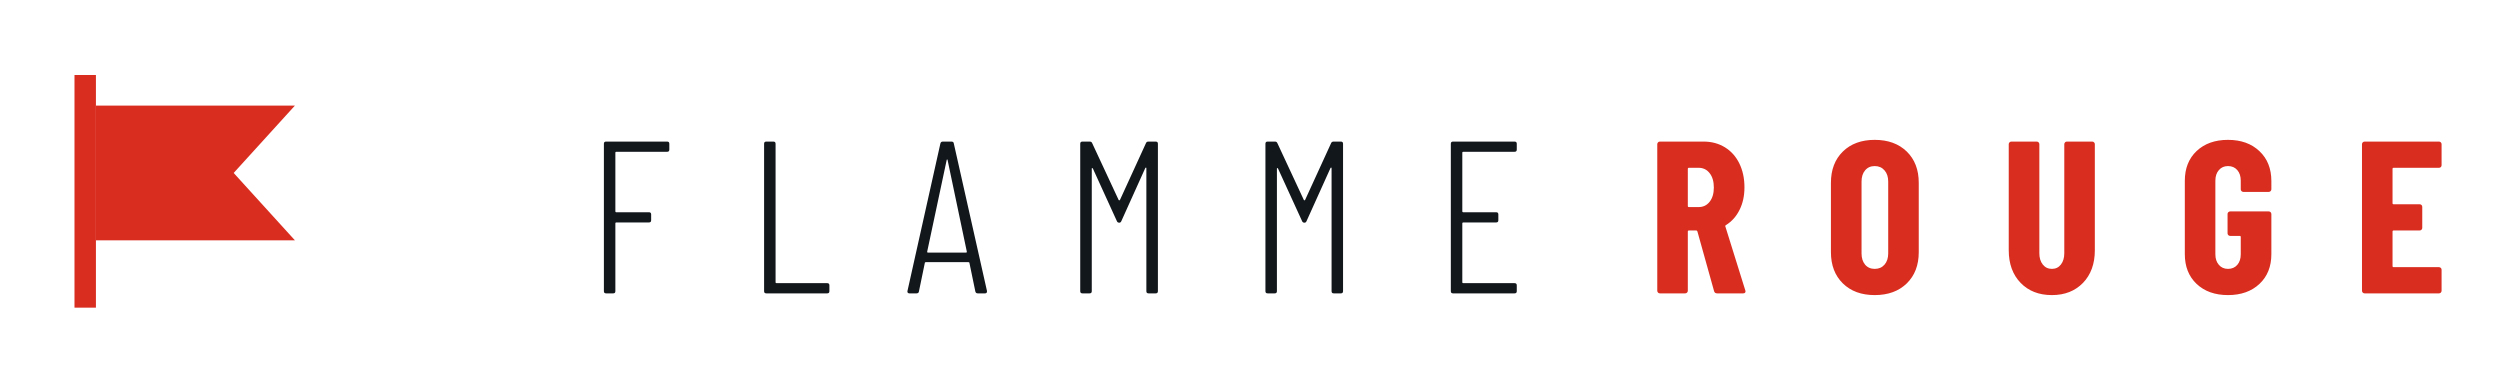
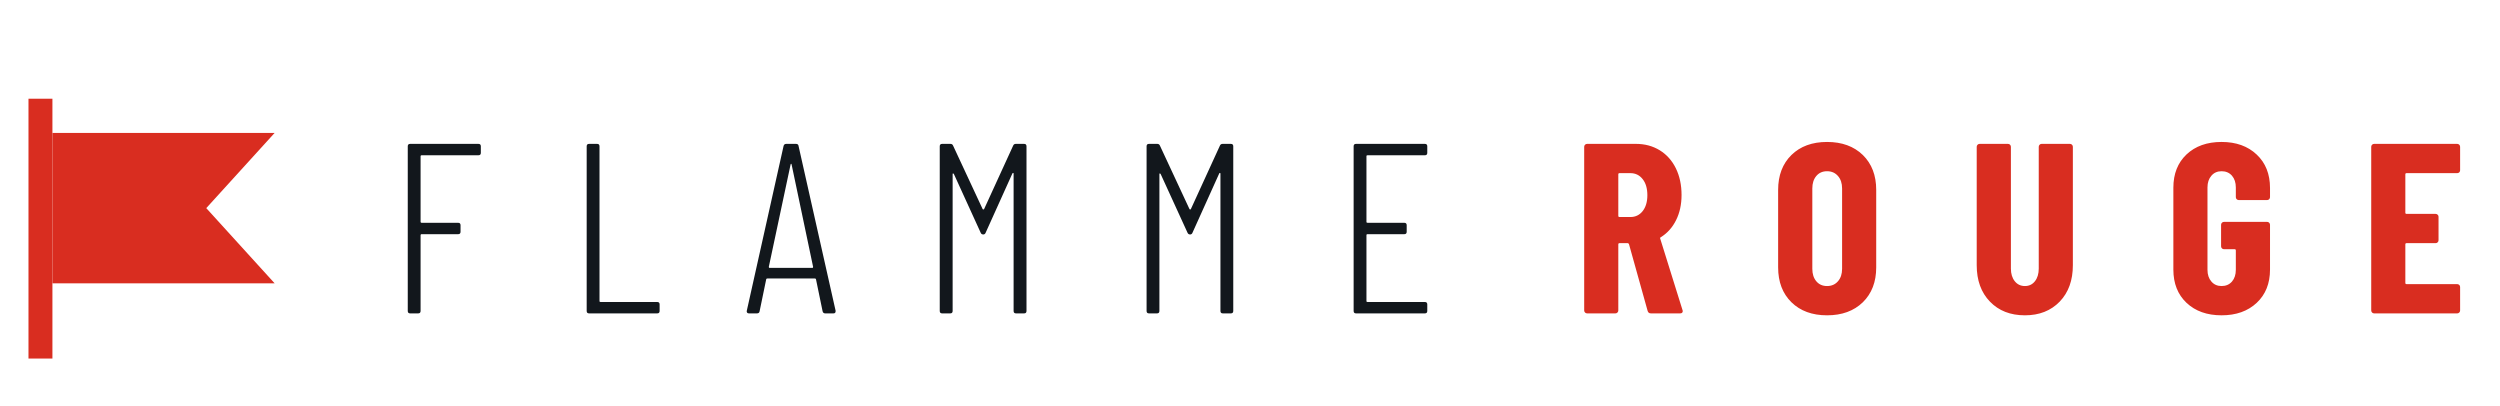
- <svg xmlns="http://www.w3.org/2000/svg" viewBox="0 0 392 60" width="392" height="60">
-   <g transform="translate(4 6) scale(0.48)">
+ <svg xmlns="http://www.w3.org/2000/svg" viewBox="0 0 351 57" width="351" height="57">
+   <g transform="translate(-3.68 8.10) scale(0.48)">
    <rect x="16" y="12" width="7" height="76" fill="#D92D20" />
    <polygon points="23,22 88,22 68,44 88,66 23,66" fill="#D92D20" />
  </g>
-   <path d="M104.95 23.46Q104.95 23.8 104.61 23.8L96.62 23.8Q96.49 23.8 96.49 23.93L96.49 33.15Q96.49 33.28 96.62 33.28L101.76 33.28Q102.1 33.28 102.1 33.62L102.1 34.54Q102.1 34.88 101.76 34.88L96.62 34.88Q96.49 34.88 96.49 35.02L96.49 45.66Q96.49 46 96.15 46L95.03 46Q94.69 46 94.69 45.66L94.69 22.54Q94.69 22.2 95.03 22.2L104.61 22.2Q104.95 22.2 104.95 22.54L104.95 23.46Z M120.15 46Q119.81 46 119.81 45.66L119.81 22.54Q119.81 22.2 120.15 22.2L121.27 22.2Q121.61 22.2 121.61 22.54L121.61 44.27Q121.61 44.4 121.75 44.4L129.71 44.4Q130.05 44.4 130.05 44.74L130.05 45.66Q130.05 46 129.71 46L120.15 46Z M153.3 46Q153 46 152.93 45.69L152.01 41.24Q152.01 41.17 151.96 41.14Q151.91 41.1 151.84 41.1L145.18 41.1Q145.11 41.1 145.06 41.14Q145.01 41.17 145.01 41.24L144.09 45.69Q144.05 46 143.71 46L142.59 46Q142.42 46 142.34 45.9Q142.25 45.8 142.29 45.63L147.45 22.51Q147.52 22.2 147.83 22.2L149.19 22.2Q149.53 22.2 149.56 22.51L154.76 45.63L154.76 45.69Q154.76 46 154.46 46L153.3 46ZM145.38 39.47Q145.38 39.61 145.48 39.61L151.5 39.61Q151.6 39.61 151.6 39.47L148.58 25.09Q148.54 24.99 148.51 24.99Q148.47 24.99 148.44 25.09L145.38 39.47Z M179.69 22.44Q179.79 22.2 180.06 22.2L181.22 22.2Q181.56 22.2 181.56 22.54L181.56 45.66Q181.56 46 181.22 46L180.09 46Q179.75 46 179.75 45.66L179.75 26.38Q179.75 26.28 179.69 26.28Q179.62 26.28 179.58 26.35L175.84 34.64Q175.74 34.92 175.5 34.92Q175.23 34.92 175.13 34.68L171.36 26.42Q171.29 26.35 171.24 26.35Q171.19 26.35 171.19 26.45L171.19 45.66Q171.19 46 170.85 46L169.72 46Q169.38 46 169.38 45.66L169.38 22.54Q169.38 22.2 169.72 22.2L170.88 22.2Q171.15 22.2 171.25 22.44L175.4 31.35Q175.44 31.41 175.5 31.41Q175.57 31.41 175.61 31.35L179.69 22.44Z M208.72 22.44Q208.82 22.2 209.1 22.2L210.25 22.2Q210.59 22.2 210.59 22.54L210.59 45.66Q210.59 46 210.25 46L209.13 46Q208.79 46 208.79 45.66L208.79 26.38Q208.79 26.28 208.72 26.28Q208.65 26.28 208.62 26.35L204.88 34.64Q204.78 34.92 204.54 34.92Q204.27 34.92 204.17 34.68L200.39 26.42Q200.32 26.35 200.27 26.35Q200.22 26.35 200.22 26.45L200.22 45.66Q200.22 46 199.88 46L198.76 46Q198.42 46 198.42 45.66L198.42 22.54Q198.42 22.2 198.76 22.2L199.92 22.2Q200.19 22.2 200.29 22.44L204.44 31.35Q204.47 31.41 204.54 31.41Q204.61 31.41 204.64 31.35L208.72 22.44Z M237.83 23.46Q237.83 23.8 237.49 23.8L229.43 23.8Q229.29 23.8 229.29 23.93L229.29 33.15Q229.29 33.28 229.43 33.28L234.6 33.28Q234.94 33.28 234.94 33.62L234.94 34.54Q234.94 34.88 234.6 34.88L229.43 34.88Q229.29 34.88 229.29 35.02L229.29 44.27Q229.29 44.4 229.43 44.4L237.49 44.4Q237.83 44.4 237.83 44.74L237.83 45.66Q237.83 46 237.49 46L227.83 46Q227.49 46 227.49 45.66L227.49 22.54Q227.49 22.2 227.83 22.2L237.49 22.2Q237.83 22.2 237.83 22.54L237.83 23.46Z" fill="#12171C" />
-   <path d="M269.24 46Q268.87 46 268.77 45.66L266.15 36.28Q266.08 36.14 265.98 36.14L264.82 36.14Q264.65 36.14 264.65 36.31L264.65 45.59Q264.65 45.76 264.53 45.88Q264.41 46 264.24 46L260.27 46Q260.1 46 259.98 45.88Q259.86 45.76 259.86 45.59L259.86 22.61Q259.86 22.44 259.98 22.32Q260.1 22.2 260.27 22.2L267.13 22.2Q269 22.2 270.47 23.1Q271.93 24 272.73 25.63Q273.53 27.27 273.53 29.37Q273.53 31.38 272.76 32.91Q272 34.44 270.64 35.29Q270.57 35.32 270.53 35.38Q270.5 35.43 270.53 35.49L273.66 45.52L273.7 45.66Q273.7 46 273.32 46L269.24 46ZM264.82 26.31Q264.65 26.31 264.65 26.48L264.65 32.3Q264.65 32.47 264.82 32.47L266.35 32.47Q267.41 32.47 268.07 31.64Q268.73 30.8 268.73 29.41Q268.73 27.98 268.07 27.15Q267.41 26.31 266.35 26.31L264.82 26.31Z M293.96 46.27Q290.83 46.27 288.96 44.44Q287.09 42.6 287.09 39.54L287.09 28.66Q287.09 25.6 288.96 23.76Q290.83 21.93 293.96 21.93Q297.09 21.93 298.98 23.76Q300.86 25.6 300.86 28.66L300.86 39.54Q300.86 42.6 298.98 44.44Q297.09 46.27 293.96 46.27ZM293.96 42.16Q294.91 42.16 295.49 41.5Q296.07 40.83 296.07 39.74L296.07 28.46Q296.07 27.37 295.49 26.71Q294.91 26.04 293.96 26.04Q293.01 26.04 292.45 26.71Q291.89 27.37 291.89 28.46L291.89 39.74Q291.89 40.83 292.45 41.5Q293.01 42.16 293.96 42.16Z M321.74 46.27Q318.68 46.27 316.83 44.35Q314.97 42.43 314.97 39.23L314.97 22.61Q314.97 22.44 315.09 22.32Q315.21 22.2 315.38 22.2L319.36 22.2Q319.53 22.2 319.65 22.32Q319.77 22.44 319.77 22.61L319.77 39.71Q319.77 40.8 320.31 41.48Q320.85 42.16 321.74 42.16Q322.62 42.16 323.15 41.48Q323.68 40.8 323.68 39.71L323.68 22.61Q323.68 22.44 323.8 22.32Q323.91 22.2 324.08 22.2L328.06 22.2Q328.23 22.2 328.35 22.32Q328.47 22.44 328.47 22.61L328.47 39.23Q328.47 42.43 326.62 44.35Q324.76 46.27 321.74 46.27Z M349.35 46.27Q346.29 46.27 344.43 44.52Q342.58 42.77 342.58 39.85L342.58 28.35Q342.58 25.43 344.43 23.68Q346.29 21.93 349.35 21.93Q352.41 21.93 354.28 23.7Q356.15 25.46 356.15 28.39L356.15 29.68Q356.15 29.85 356.03 29.97Q355.91 30.09 355.74 30.09L351.76 30.09Q351.59 30.09 351.47 29.97Q351.35 29.85 351.35 29.68L351.35 28.32Q351.35 27.3 350.81 26.67Q350.26 26.04 349.35 26.04Q348.46 26.04 347.92 26.67Q347.37 27.3 347.37 28.32L347.37 39.88Q347.37 40.9 347.92 41.53Q348.46 42.16 349.35 42.16Q350.26 42.16 350.81 41.53Q351.35 40.9 351.35 39.88L351.35 37.16Q351.35 36.99 351.18 36.99L349.69 36.99Q349.52 36.99 349.4 36.87Q349.28 36.75 349.28 36.58L349.28 33.56Q349.28 33.39 349.4 33.27Q349.52 33.15 349.69 33.15L355.74 33.15Q355.91 33.15 356.03 33.27Q356.15 33.39 356.15 33.56L356.15 39.85Q356.15 42.77 354.28 44.52Q352.41 46.27 349.35 46.27Z M382.84 25.91Q382.84 26.08 382.72 26.2Q382.6 26.31 382.43 26.31L375.32 26.31Q375.15 26.31 375.15 26.48L375.15 31.86Q375.15 32.03 375.32 32.03L379.4 32.03Q379.57 32.03 379.69 32.14Q379.81 32.26 379.81 32.43L379.81 35.73Q379.81 35.9 379.69 36.02Q379.57 36.14 379.4 36.14L375.32 36.14Q375.15 36.14 375.15 36.31L375.15 41.72Q375.15 41.89 375.32 41.89L382.43 41.89Q382.6 41.89 382.72 42.01Q382.84 42.12 382.84 42.29L382.84 45.59Q382.84 45.76 382.72 45.88Q382.6 46 382.43 46L370.77 46Q370.6 46 370.48 45.88Q370.36 45.76 370.36 45.59L370.36 22.61Q370.36 22.44 370.48 22.32Q370.6 22.2 370.77 22.2L382.43 22.2Q382.6 22.2 382.72 22.32Q382.84 22.44 382.84 22.61L382.84 25.91Z" fill="#D92D20" />
+   <path d="M67.51 21.46Q67.51 21.8 67.17 21.8L59.18 21.8Q59.05 21.8 59.05 21.93L59.05 31.15Q59.05 31.28 59.18 31.28L64.32 31.28Q64.66 31.28 64.66 31.62L64.66 32.54Q64.66 32.88 64.32 32.88L59.18 32.88Q59.05 32.88 59.05 33.02L59.05 43.66Q59.05 44 58.71 44L57.59 44Q57.25 44 57.25 43.66L57.25 20.54Q57.25 20.2 57.59 20.2L67.17 20.2Q67.51 20.2 67.51 20.54L67.51 21.46Z M82.71 44Q82.37 44 82.37 43.66L82.37 20.54Q82.37 20.2 82.71 20.2L83.83 20.2Q84.17 20.2 84.17 20.54L84.17 42.27Q84.17 42.4 84.31 42.4L92.27 42.4Q92.61 42.4 92.61 42.74L92.61 43.66Q92.61 44 92.27 44L82.71 44Z M115.86 44Q115.56 44 115.49 43.69L114.57 39.24Q114.57 39.17 114.52 39.14Q114.47 39.1 114.4 39.1L107.74 39.1Q107.67 39.1 107.62 39.14Q107.57 39.17 107.57 39.24L106.65 43.69Q106.61 44 106.27 44L105.15 44Q104.98 44 104.9 43.9Q104.81 43.8 104.85 43.63L110.01 20.51Q110.08 20.2 110.39 20.2L111.75 20.2Q112.09 20.2 112.12 20.51L117.32 43.63L117.32 43.69Q117.32 44 117.02 44L115.86 44ZM107.94 37.47Q107.94 37.61 108.04 37.61L114.06 37.61Q114.16 37.61 114.16 37.47L111.14 23.09Q111.1 22.99 111.07 22.99Q111.03 22.99 111 23.09L107.94 37.47Z M142.25 20.44Q142.35 20.2 142.62 20.2L143.78 20.2Q144.12 20.2 144.12 20.54L144.12 43.66Q144.12 44 143.78 44L142.65 44Q142.31 44 142.31 43.66L142.31 24.38Q142.31 24.28 142.25 24.28Q142.18 24.28 142.14 24.35L138.4 32.64Q138.3 32.92 138.06 32.92Q137.79 32.92 137.69 32.68L133.92 24.42Q133.85 24.35 133.8 24.35Q133.75 24.35 133.75 24.45L133.75 43.66Q133.75 44 133.41 44L132.28 44Q131.94 44 131.94 43.66L131.94 20.54Q131.94 20.2 132.28 20.2L133.44 20.2Q133.71 20.2 133.81 20.44L137.96 29.35Q138 29.41 138.06 29.41Q138.13 29.41 138.17 29.35L142.25 20.44Z M171.28 20.44Q171.38 20.2 171.66 20.2L172.81 20.2Q173.15 20.2 173.15 20.54L173.15 43.66Q173.15 44 172.81 44L171.69 44Q171.35 44 171.35 43.66L171.35 24.38Q171.35 24.28 171.28 24.28Q171.21 24.28 171.18 24.35L167.44 32.64Q167.34 32.92 167.1 32.92Q166.83 32.92 166.73 32.68L162.95 24.42Q162.88 24.35 162.83 24.35Q162.78 24.35 162.78 24.45L162.78 43.66Q162.78 44 162.44 44L161.32 44Q160.98 44 160.98 43.66L160.98 20.54Q160.98 20.2 161.32 20.2L162.48 20.2Q162.75 20.2 162.85 20.44L167 29.35Q167.03 29.41 167.1 29.41Q167.17 29.41 167.2 29.35L171.28 20.44Z M200.39 21.46Q200.39 21.8 200.05 21.8L191.99 21.8Q191.85 21.8 191.85 21.93L191.85 31.15Q191.85 31.28 191.99 31.28L197.16 31.28Q197.5 31.28 197.5 31.62L197.5 32.54Q197.5 32.88 197.16 32.88L191.99 32.88Q191.85 32.88 191.85 33.02L191.85 42.27Q191.85 42.4 191.99 42.4L200.05 42.4Q200.39 42.4 200.39 42.74L200.39 43.66Q200.39 44 200.05 44L190.39 44Q190.05 44 190.05 43.66L190.05 20.54Q190.05 20.2 190.39 20.2L200.05 20.2Q200.39 20.2 200.39 20.54L200.39 21.46Z" fill="#12171C" />
+   <path d="M231.8 44Q231.43 44 231.33 43.66L228.71 34.28Q228.64 34.14 228.54 34.14L227.38 34.14Q227.21 34.14 227.21 34.31L227.21 43.59Q227.21 43.76 227.09 43.88Q226.97 44 226.8 44L222.83 44Q222.66 44 222.54 43.88Q222.42 43.76 222.42 43.59L222.42 20.61Q222.42 20.44 222.54 20.32Q222.66 20.2 222.83 20.2L229.69 20.2Q231.56 20.2 233.03 21.1Q234.49 22 235.29 23.63Q236.09 25.27 236.09 27.37Q236.09 29.38 235.32 30.91Q234.56 32.44 233.2 33.29Q233.13 33.32 233.09 33.38Q233.06 33.43 233.09 33.49L236.22 43.52L236.26 43.66Q236.26 44 235.88 44L231.8 44ZM227.38 24.31Q227.21 24.31 227.21 24.48L227.21 30.3Q227.21 30.47 227.38 30.47L228.91 30.47Q229.97 30.47 230.63 29.64Q231.29 28.8 231.29 27.41Q231.29 25.98 230.63 25.15Q229.97 24.31 228.91 24.31L227.38 24.31Z M256.52 44.27Q253.39 44.27 251.52 42.44Q249.65 40.6 249.65 37.54L249.65 26.66Q249.65 23.6 251.52 21.76Q253.39 19.93 256.52 19.93Q259.65 19.93 261.54 21.76Q263.42 23.6 263.42 26.66L263.42 37.54Q263.42 40.6 261.54 42.44Q259.65 44.27 256.52 44.27ZM256.52 40.16Q257.47 40.16 258.05 39.49Q258.63 38.83 258.63 37.74L258.63 26.46Q258.63 25.37 258.05 24.71Q257.47 24.04 256.52 24.04Q255.57 24.04 255.01 24.71Q254.45 25.37 254.45 26.46L254.45 37.74Q254.45 38.83 255.01 39.49Q255.57 40.16 256.52 40.16Z M284.3 44.27Q281.24 44.27 279.39 42.35Q277.53 40.43 277.53 37.23L277.53 20.61Q277.53 20.44 277.65 20.32Q277.77 20.2 277.94 20.2L281.92 20.2Q282.09 20.2 282.21 20.32Q282.33 20.44 282.33 20.61L282.33 37.71Q282.33 38.8 282.87 39.48Q283.41 40.16 284.3 40.16Q285.18 40.16 285.71 39.48Q286.24 38.8 286.24 37.71L286.24 20.61Q286.24 20.44 286.36 20.32Q286.47 20.2 286.64 20.2L290.62 20.2Q290.79 20.2 290.91 20.32Q291.03 20.44 291.03 20.61L291.03 37.23Q291.03 40.43 289.18 42.35Q287.32 44.27 284.3 44.27Z M311.91 44.27Q308.85 44.27 306.99 42.52Q305.14 40.77 305.14 37.85L305.14 26.35Q305.14 23.43 306.99 21.68Q308.85 19.93 311.91 19.93Q314.97 19.93 316.84 21.7Q318.71 23.46 318.71 26.39L318.71 27.68Q318.71 27.85 318.59 27.97Q318.47 28.09 318.3 28.09L314.32 28.09Q314.15 28.09 314.03 27.97Q313.91 27.85 313.91 27.68L313.91 26.32Q313.91 25.3 313.37 24.67Q312.82 24.04 311.91 24.04Q311.02 24.04 310.48 24.67Q309.93 25.3 309.93 26.32L309.93 37.88Q309.93 38.9 310.48 39.53Q311.02 40.16 311.91 40.16Q312.82 40.16 313.37 39.53Q313.91 38.9 313.91 37.88L313.91 35.16Q313.91 34.99 313.74 34.99L312.25 34.99Q312.08 34.99 311.96 34.87Q311.84 34.75 311.84 34.58L311.84 31.56Q311.84 31.39 311.96 31.27Q312.08 31.15 312.25 31.15L318.3 31.15Q318.47 31.15 318.59 31.27Q318.71 31.39 318.71 31.56L318.71 37.85Q318.71 40.77 316.84 42.52Q314.97 44.27 311.91 44.27Z M345.4 23.91Q345.4 24.08 345.28 24.2Q345.16 24.31 344.99 24.31L337.88 24.31Q337.71 24.31 337.71 24.48L337.71 29.86Q337.71 30.03 337.88 30.03L341.96 30.03Q342.13 30.03 342.25 30.15Q342.37 30.26 342.37 30.43L342.37 33.73Q342.37 33.9 342.25 34.02Q342.13 34.14 341.96 34.14L337.88 34.14Q337.71 34.14 337.71 34.31L337.71 39.72Q337.71 39.89 337.88 39.89L344.99 39.89Q345.16 39.89 345.28 40.01Q345.4 40.12 345.4 40.29L345.4 43.59Q345.4 43.76 345.28 43.88Q345.16 44 344.99 44L333.33 44Q333.16 44 333.04 43.88Q332.92 43.76 332.92 43.59L332.92 20.61Q332.92 20.44 333.04 20.32Q333.16 20.2 333.33 20.2L344.99 20.2Q345.16 20.2 345.28 20.32Q345.4 20.44 345.4 20.61L345.4 23.91Z" fill="#D92D20" />
</svg>
